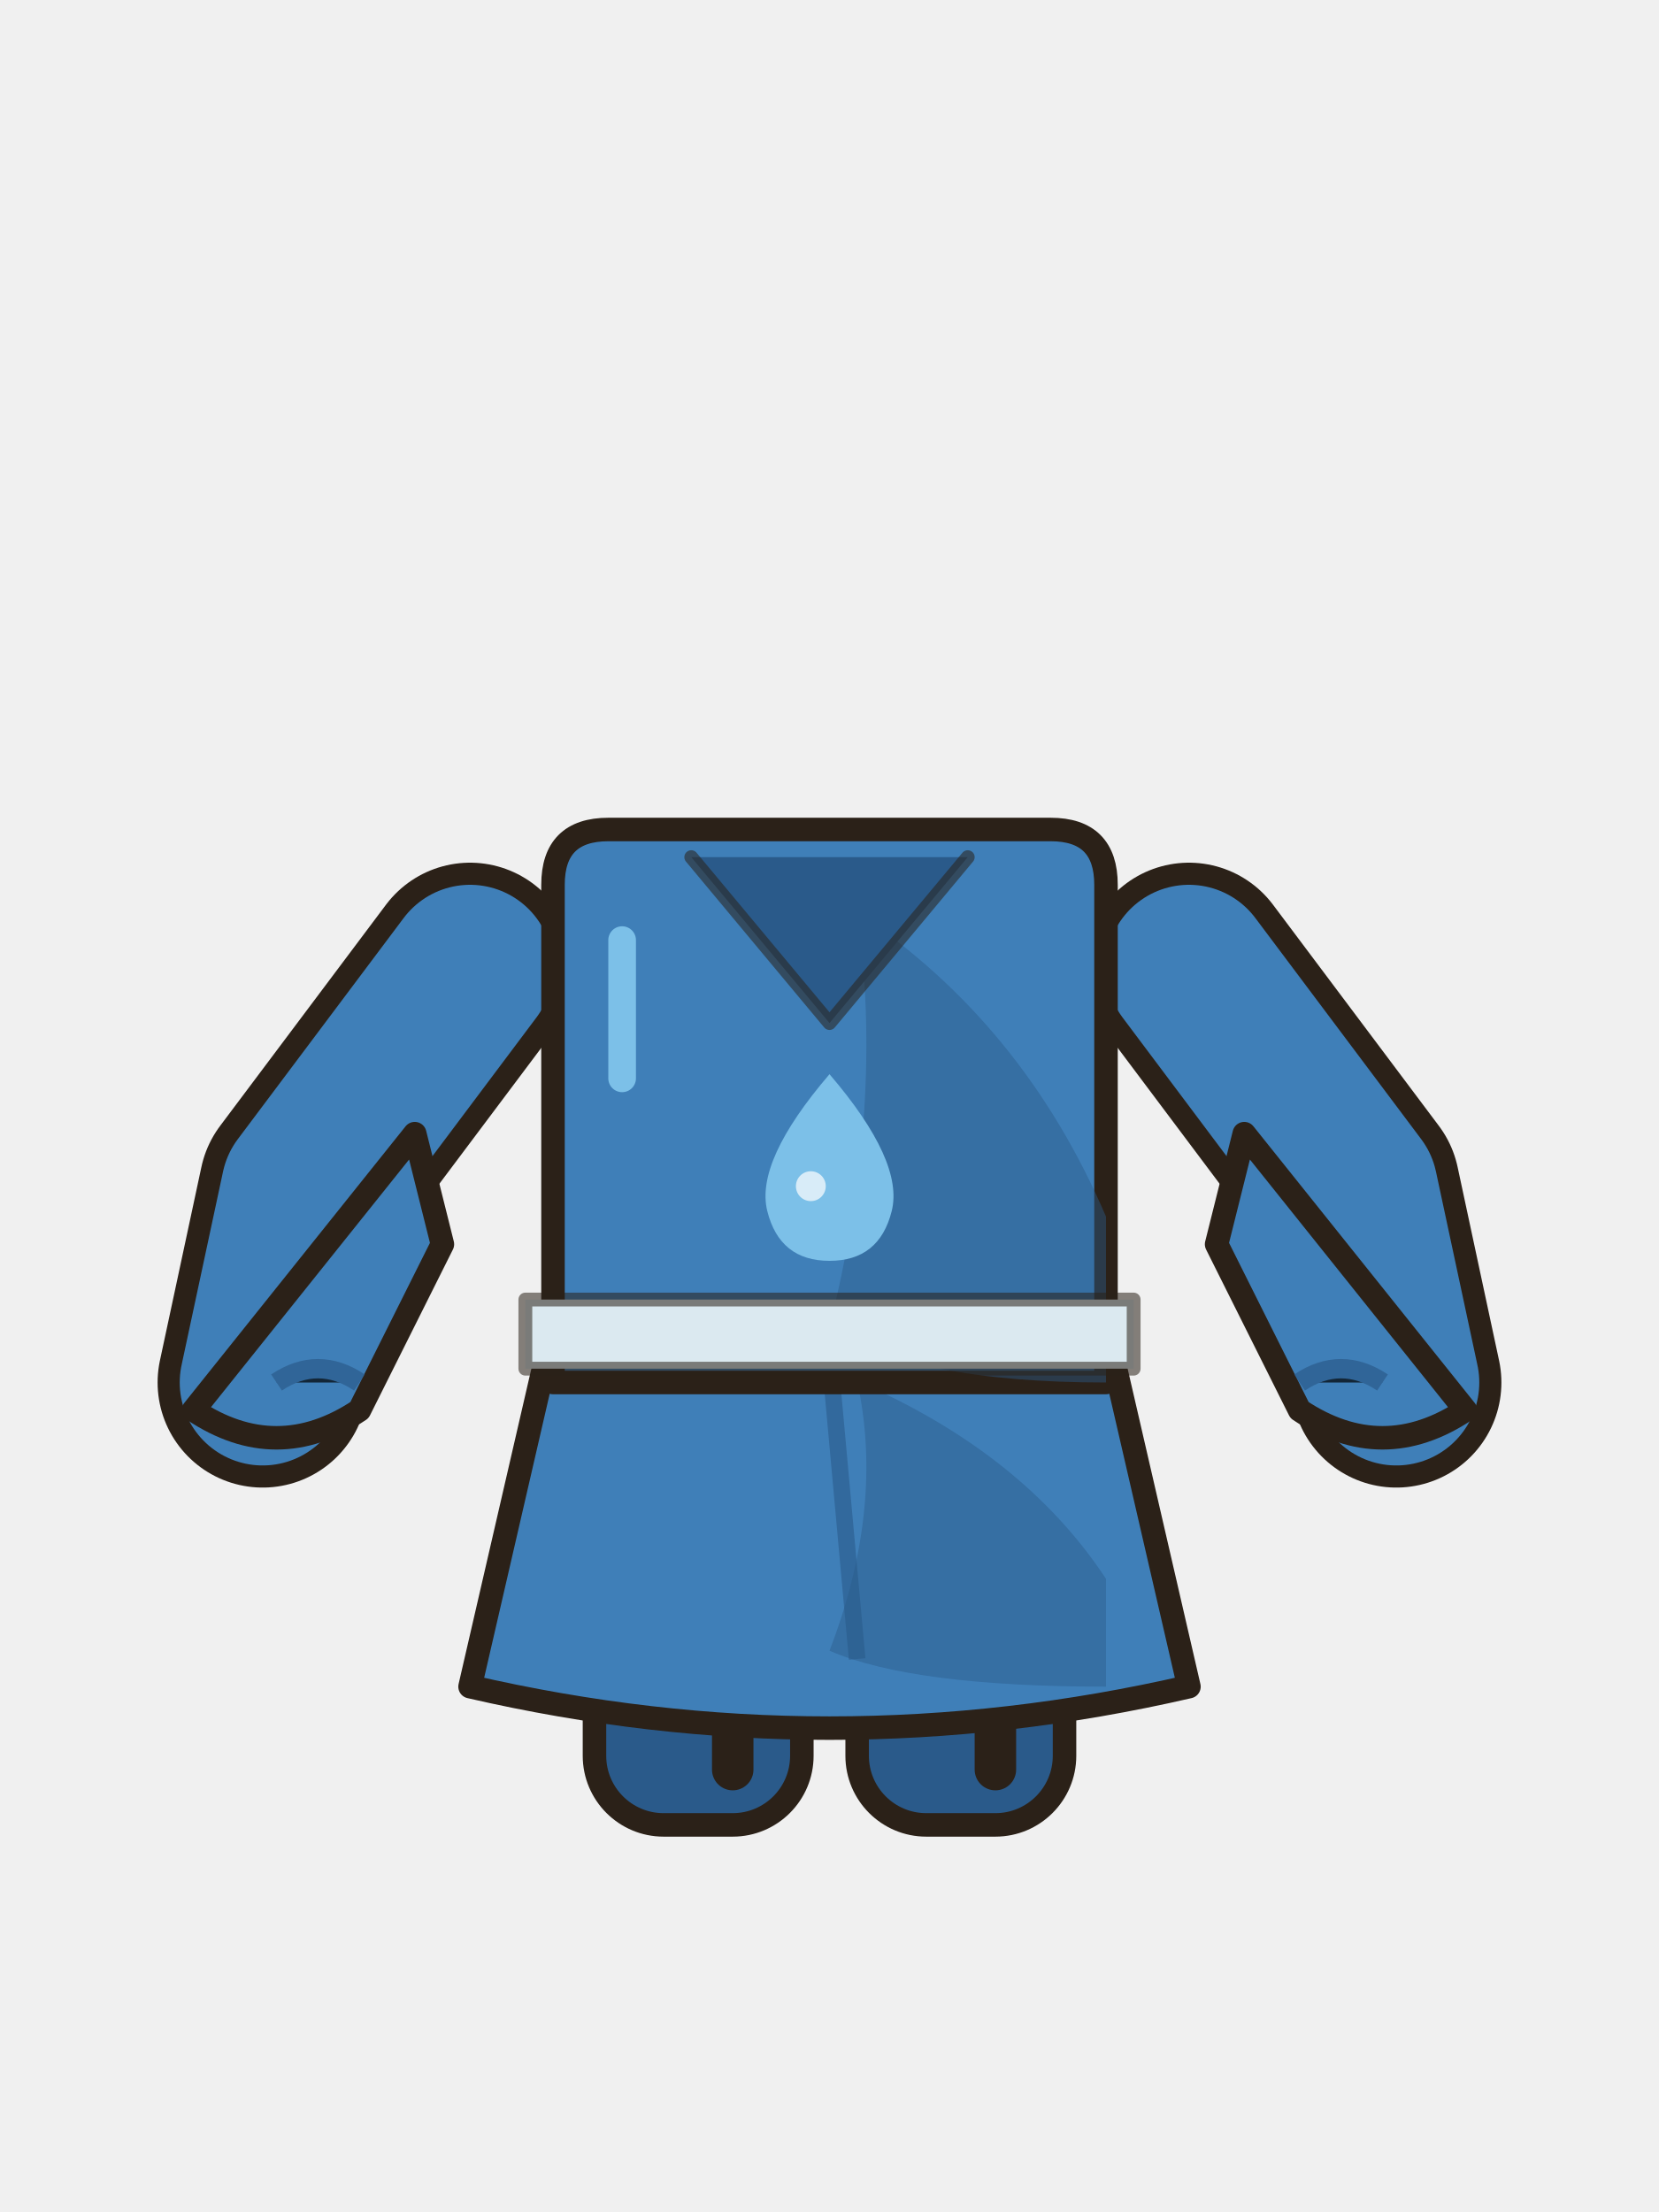
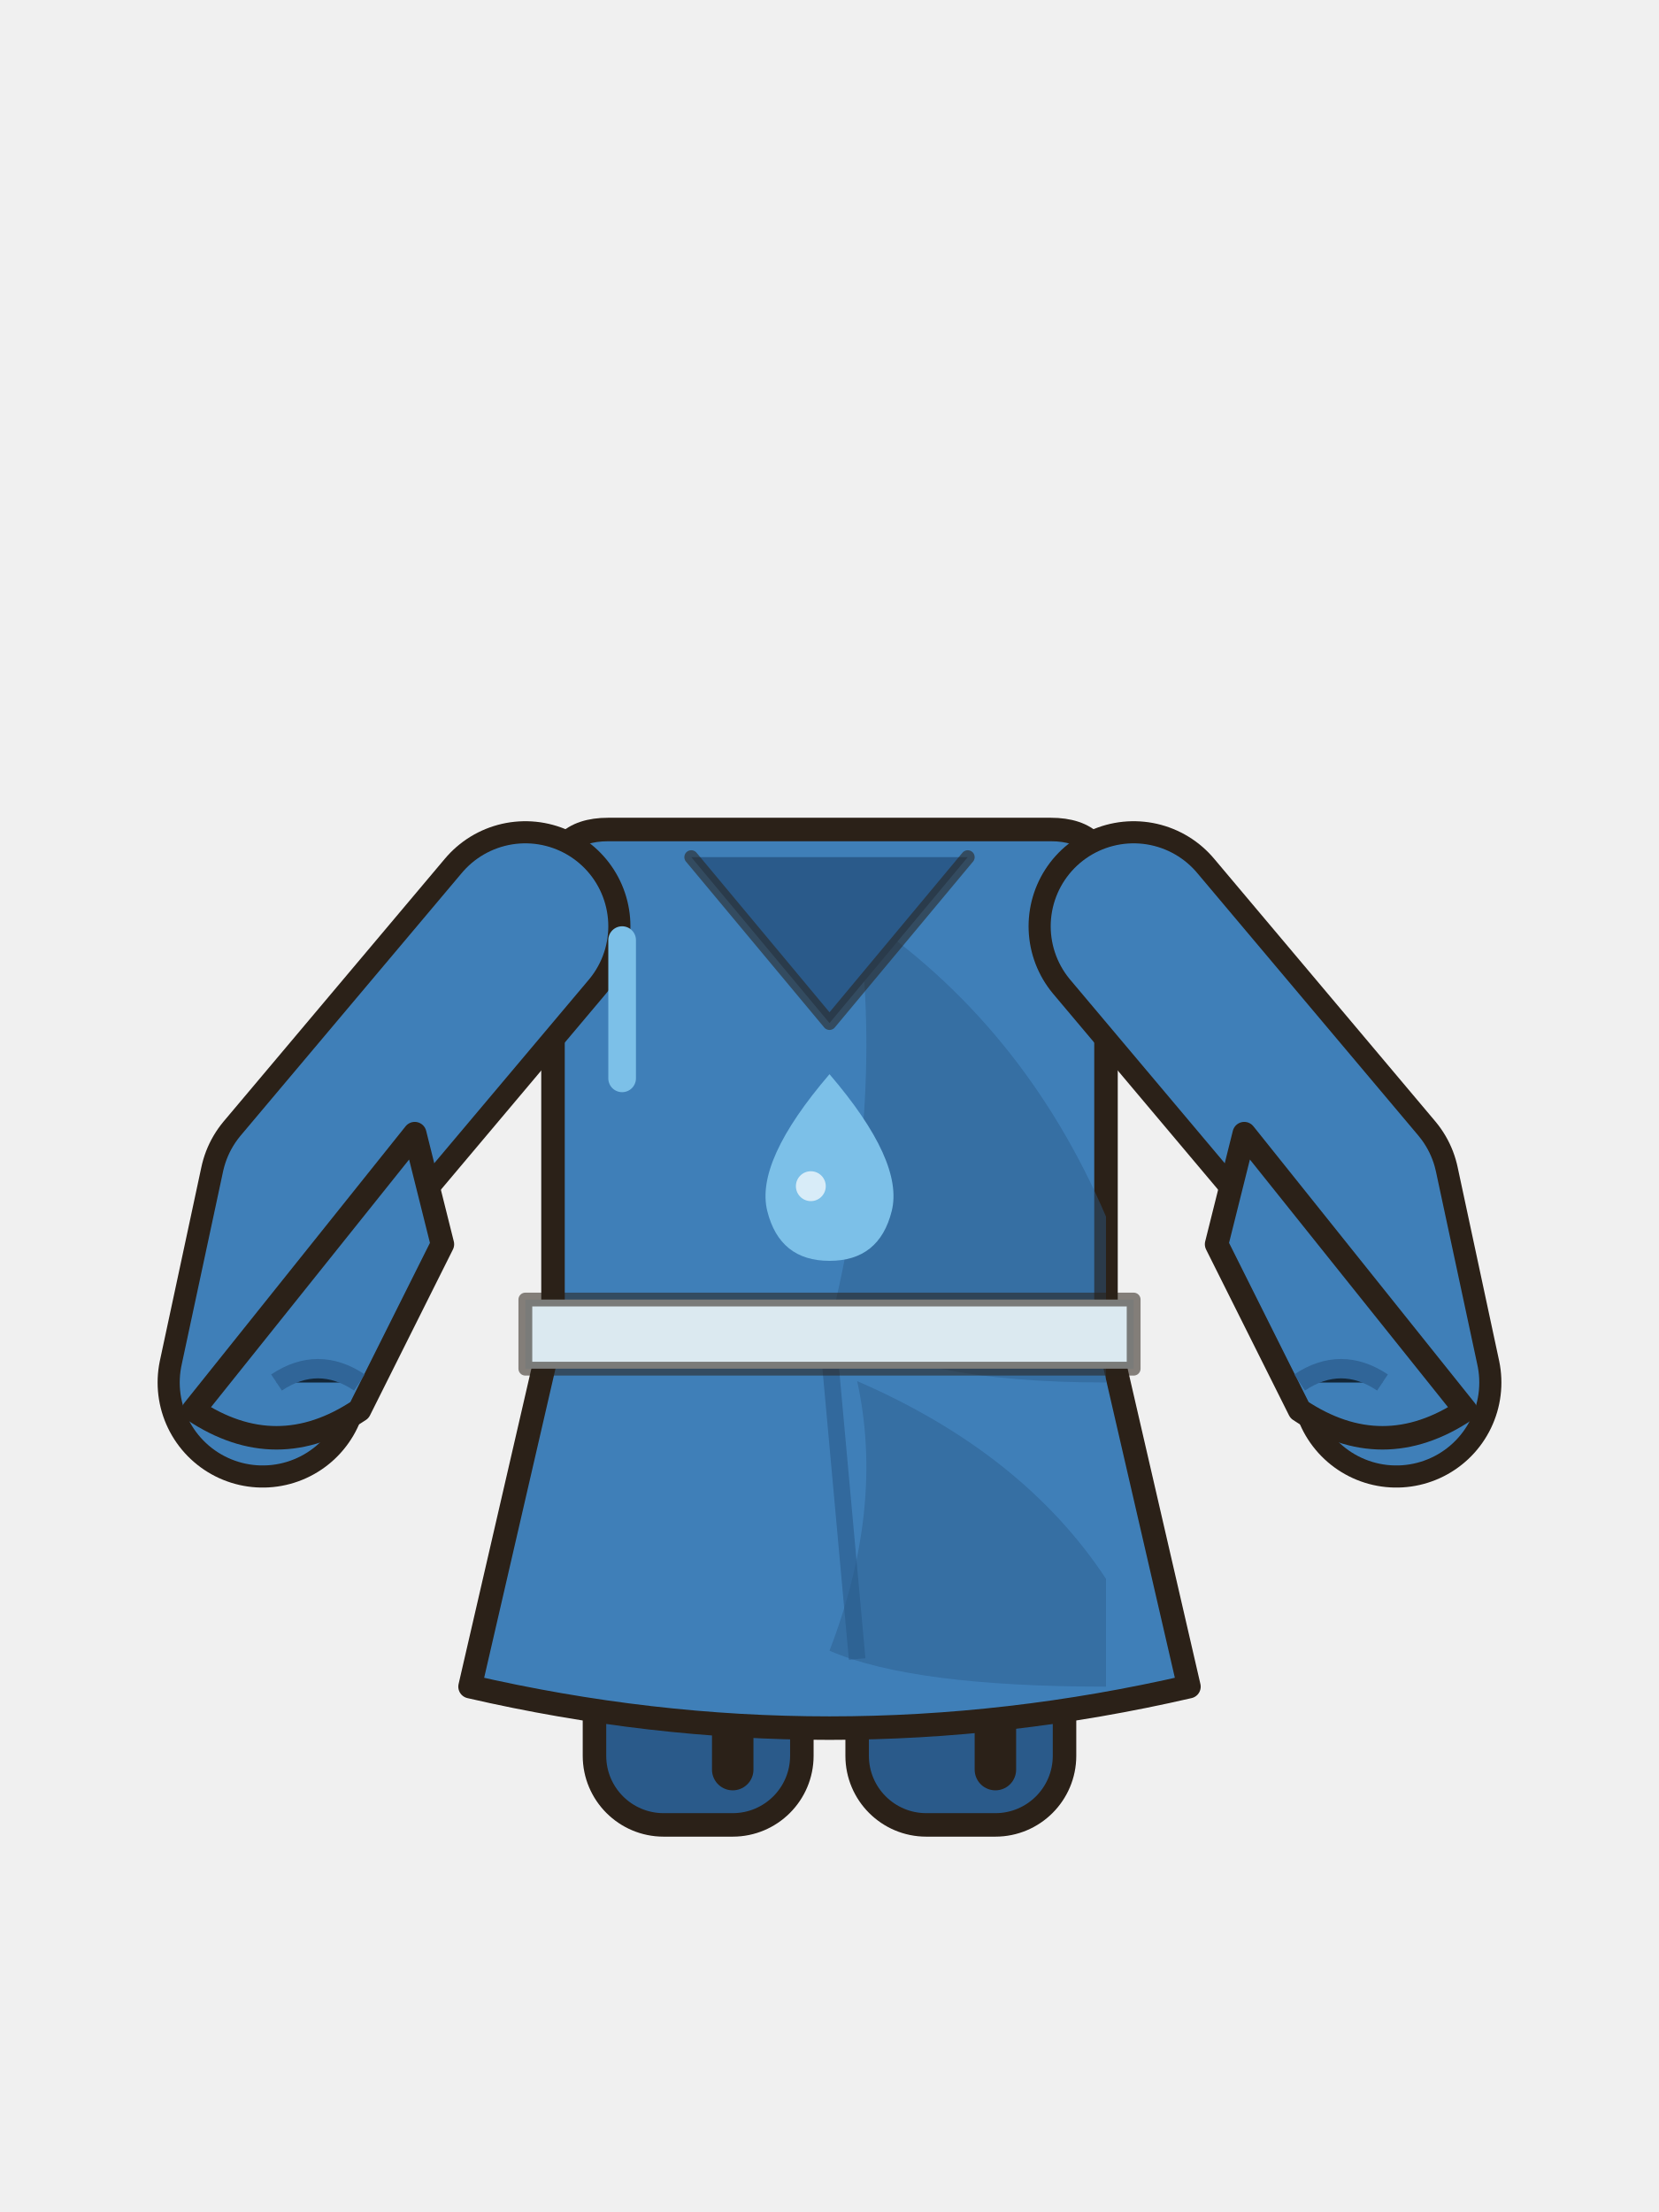
<svg xmlns="http://www.w3.org/2000/svg" width="120" height="160" viewBox="0 0 120 160">
  <rect x="43" y="100" width="15" height="32" rx="5" fill="#2a5a8a" stroke="#2b2118" stroke-width="1.7" stroke-linejoin="round" stroke-linecap="round" />
  <rect x="62" y="100" width="15" height="32" rx="5" fill="#2a5a8a" stroke="#2b2118" stroke-width="1.7" stroke-linejoin="round" stroke-linecap="round" />
  <path d="M53,104 v24 M72,104 v24" stroke="#2b2118" stroke-width="3" stroke-linecap="round" />
-   <path d="M34,70 L22,86 L19,100" fill="none" stroke="#2b2118" stroke-width="15.2" stroke-linecap="round" stroke-linejoin="round" />
-   <path d="M86,70 L98,86 L101,100" fill="none" stroke="#2b2118" stroke-width="15.2" stroke-linecap="round" stroke-linejoin="round" />
-   <path d="M34,70 L22,86 L19,100" fill="none" stroke="#3f7fb8" stroke-width="12" stroke-linecap="round" stroke-linejoin="round" />
-   <path d="M86,70 L98,86 L101,100" fill="none" stroke="#3f7fb8" stroke-width="12" stroke-linecap="round" stroke-linejoin="round" />
+   <path d="M40,64 q0,-4 4,-4 h32 q4,0 4,4 v36 h-40z" fill="#3f7fb8" stroke="#2b2118" stroke-width="1.7" stroke-linejoin="round" stroke-linecap="round" />
+   <path d="M38,67 L22,86 L19,100" fill="none" stroke="#2b2118" stroke-width="15.2" stroke-linecap="round" stroke-linejoin="round" />
+   <path d="M82,67 L98,86 L101,100" fill="none" stroke="#2b2118" stroke-width="15.2" stroke-linecap="round" stroke-linejoin="round" />
+   <path d="M38,67 L22,86 L19,100" fill="none" stroke="#3f7fb8" stroke-width="12" stroke-linecap="round" stroke-linejoin="round" />
+   <path d="M82,67 L98,86 L101,100" fill="none" stroke="#3f7fb8" stroke-width="12" stroke-linecap="round" stroke-linejoin="round" />
  <path d="M30,82 L14,102 q6,4 12,0 L32,90z" fill="#3f7fb8" stroke="#2b2118" stroke-width="1.7" stroke-linejoin="round" stroke-linecap="round" />
  <path d="M90,82 L106,102 q-6,4 -12,0 L88,90z" fill="#3f7fb8" stroke="#2b2118" stroke-width="1.7" stroke-linejoin="round" stroke-linecap="round" />
  <path d="M20,100 q3,-2 6,0 M94,100 q3,-2 6,0" stroke="#2a5a8a" stroke-width="1.4" opacity=".7" />
  <path d="M40,96 L34,122 q26,6 52,0 L80,96z" fill="#3f7fb8" stroke="#2b2118" stroke-width="1.7" stroke-linejoin="round" stroke-linecap="round" />
  <path d="M60,98 L62,120" stroke="#2a5a8a" stroke-width="1.2" opacity=".6" />
  <path d="M62,99.9 q12,5.2 18,14.3 v7.8 q-14,0 -20,-2.6 q4,-10.4 2,-19.5z" fill="#2a5a8a" opacity=".45" />
-   <path d="M40,64 q0,-4 4,-4 h32 q4,0 4,4 v36 h-40z" fill="#3f7fb8" stroke="#2b2118" stroke-width="1.7" stroke-linejoin="round" stroke-linecap="round" />
  <path d="M62,66 q12,8 18,22 v12 q-14,0 -20,-4 q4,-16 2,-30z" fill="#2a5a8a" opacity=".45" />
  <path d="M45,68 v10" stroke="#7cc0e8" stroke-width="2" stroke-linecap="round" />
  <path d="M50,62 l10,12 l10,-12" fill="#2a5a8a" stroke="#2b2118" stroke-width="1" stroke-opacity=".55" stroke-linejoin="round" stroke-linecap="round" />
  <path d="M38,94 h44 v5 h-44z" fill="#dbe9f0" stroke="#2b2118" stroke-width="1" stroke-opacity=".55" stroke-linejoin="round" stroke-linecap="round" />
  <g transform="translate(60,84) scale(0.9)">
    <path d="M0,-7 q6,7 5,11 q-1,4 -5,4 q-4,0 -5,-4 q-1,-4 5,-11z" fill="#7cc0e8" />
    <circle cx="-1.5" cy="2" r="1.2" fill="#fff" opacity=".7" />
  </g>
</svg>
